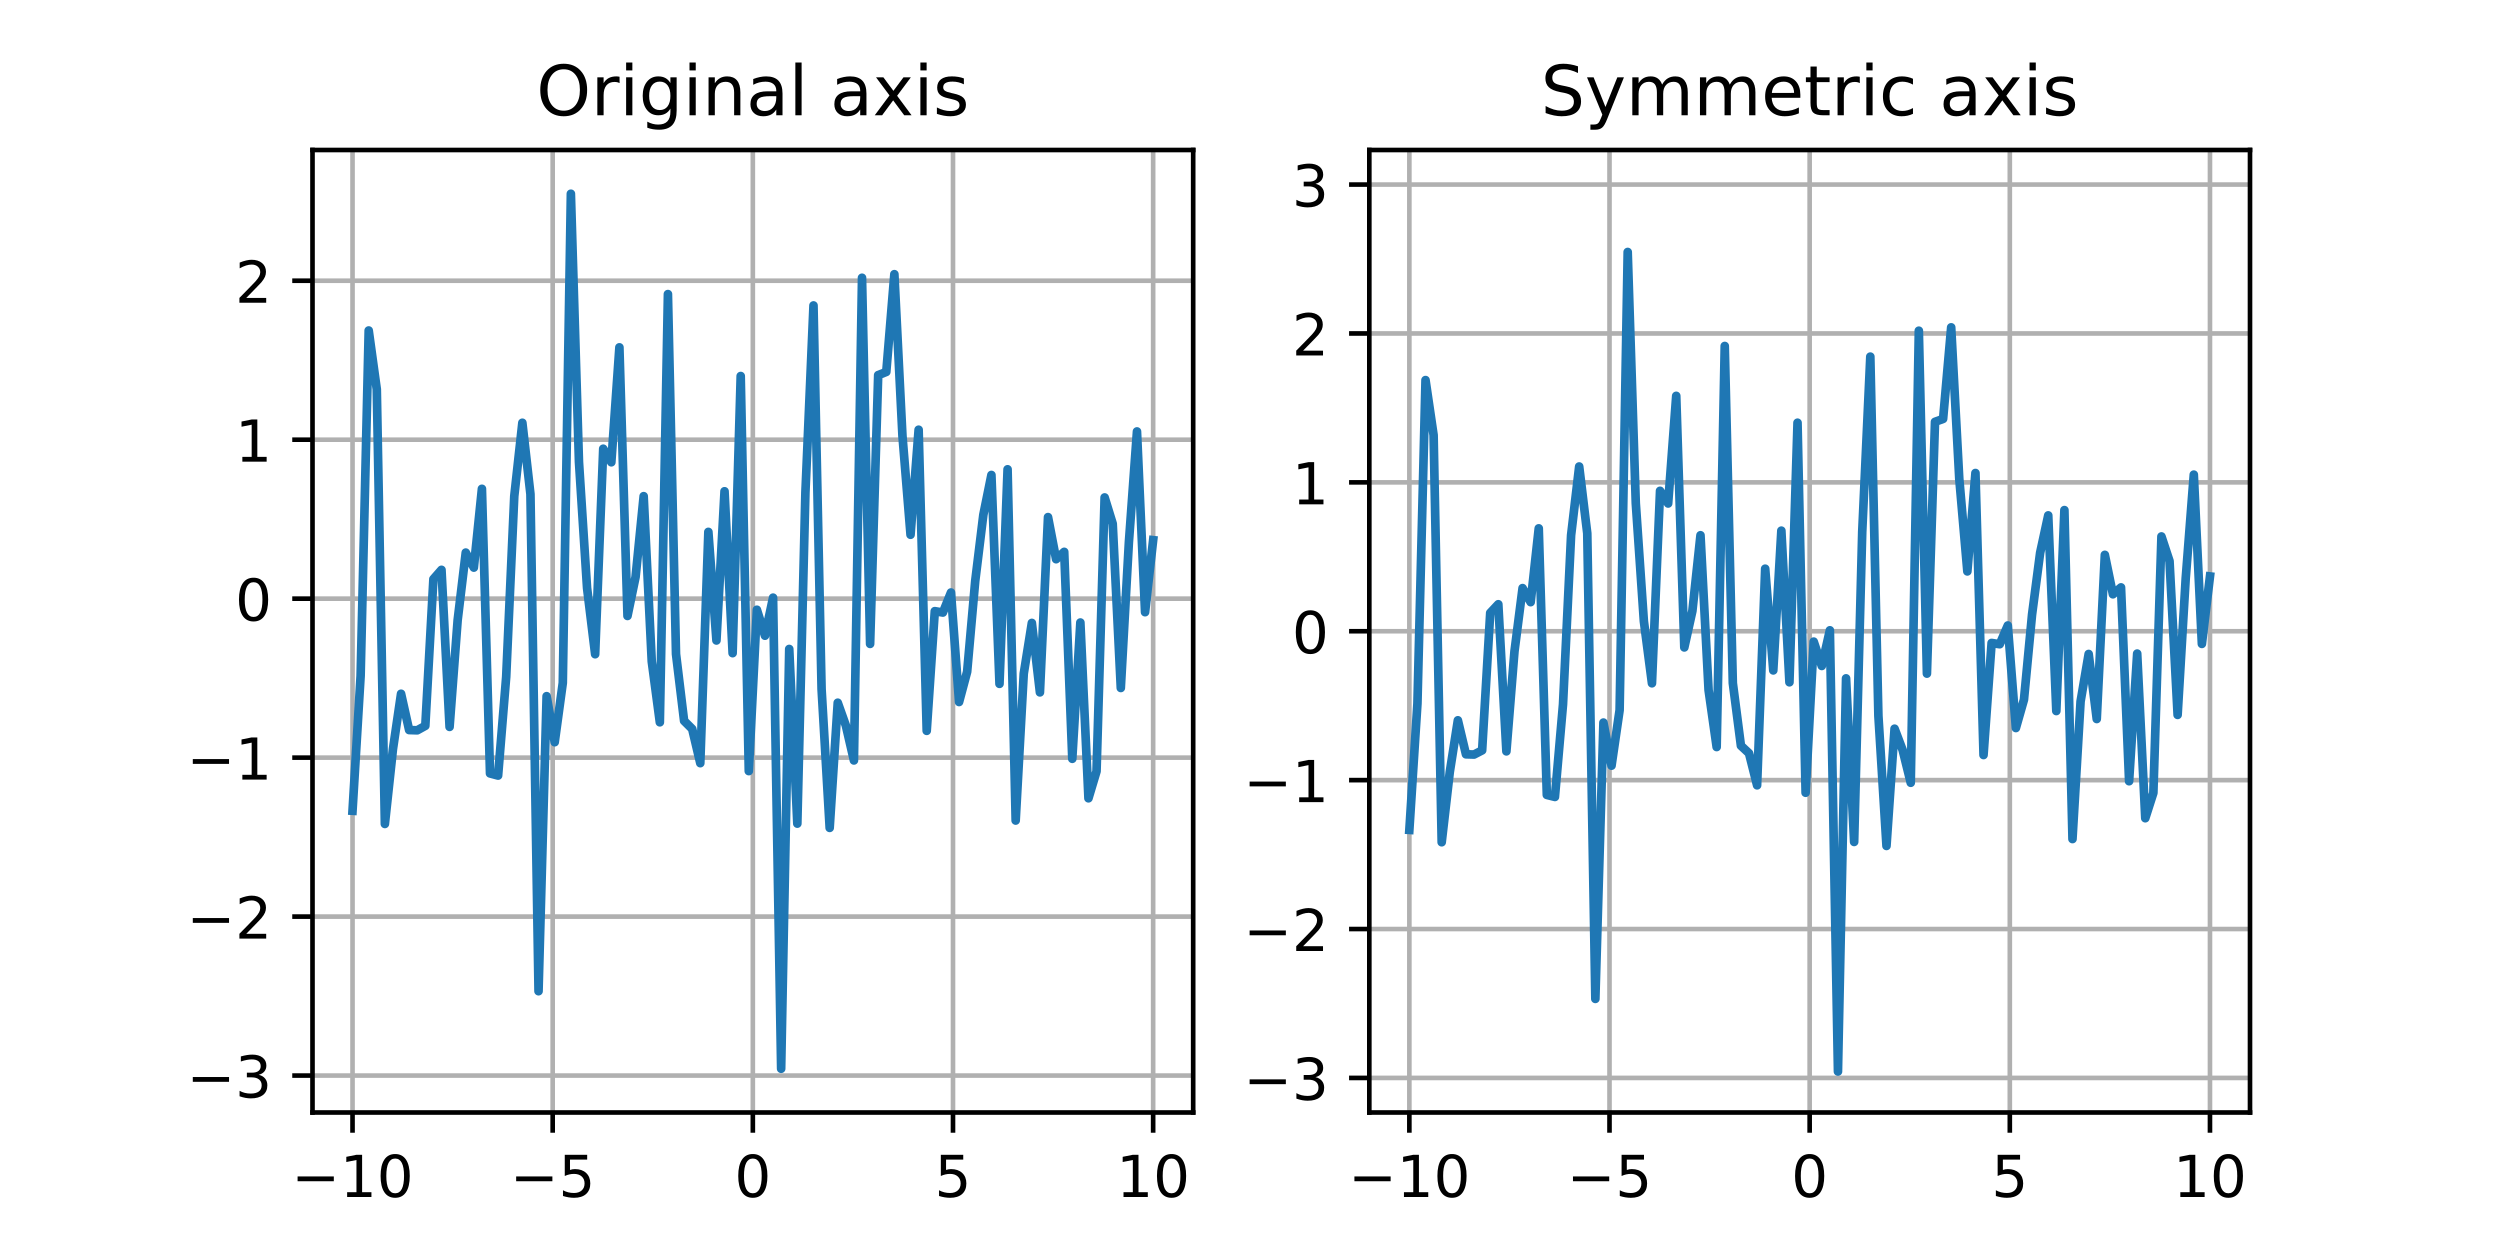
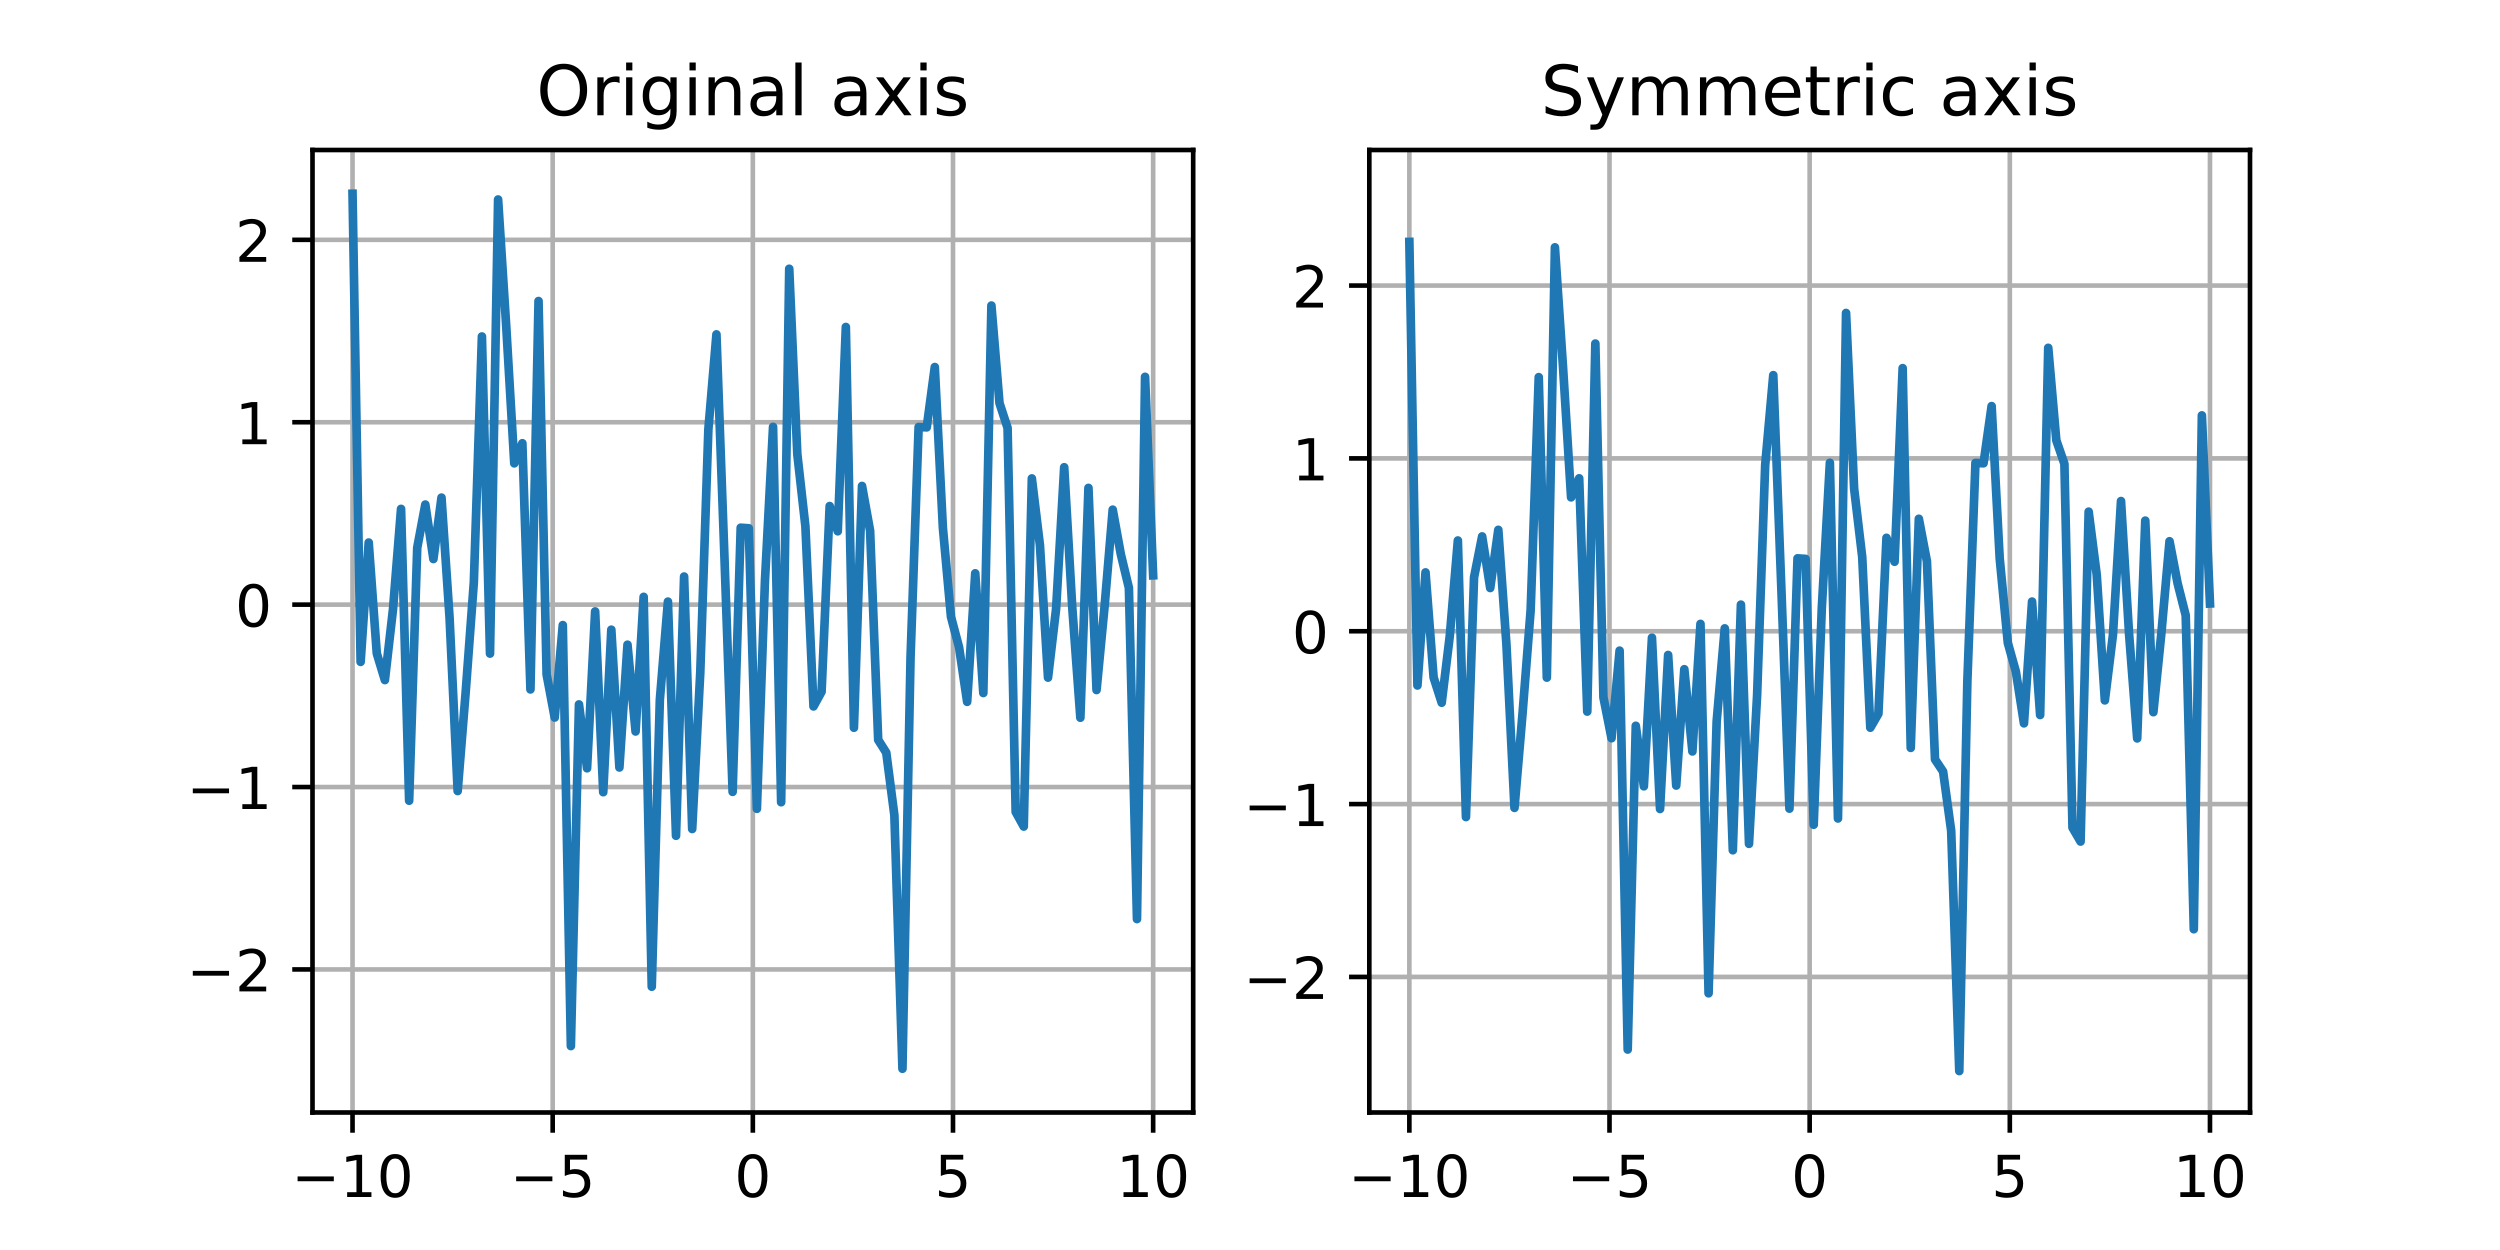
<svg xmlns="http://www.w3.org/2000/svg" xmlns:xlink="http://www.w3.org/1999/xlink" width="432pt" height="216pt" viewBox="0 0 432 216" version="1.1">
  <defs>
    <style type="text/css">*{stroke-linejoin: round; stroke-linecap: butt}</style>
  </defs>
  <g id="figure_1">
    <g id="patch_1">
      <path d="M 0 216  L 432 216  L 432 0  L 0 0  z " style="fill: #ffffff" />
    </g>
    <g id="axes_1">
      <g id="patch_2">
        <path d="M 54 192.24  L 206.182 192.24  L 206.182 25.92  L 54 25.92  z " style="fill: #ffffff" />
      </g>
      <g id="matplotlib.axis_1">
        <g id="xtick_1">
          <g id="line2d_1">
-             <path d="M 60.917 192.24  L 60.917 25.92  " clip-path="url(#pf043b55623)" style="fill: none; stroke: #b0b0b0; stroke-width: 0.8; stroke-linecap: square" />
+             <path d="M 60.917 192.24  L 60.917 25.92  " clip-path="url(#pd3a55a6b06)" style="fill: none; stroke: #b0b0b0; stroke-width: 0.8; stroke-linecap: square" />
          </g>
          <g id="line2d_2">
            <defs>
-               <path id="m31e16d60cb" d="M 0 0  L 0 3.5  " style="stroke: #000000; stroke-width: 0.8" />
+               <path id="mbd32f94ba6" d="M 0 0  L 0 3.5  " style="stroke: #000000; stroke-width: 0.8" />
            </defs>
            <g>
-               <use xlink:href="#m31e16d60cb" x="60.917" y="192.24" style="stroke: #000000; stroke-width: 0.8" />
+               <use xlink:href="#mbd32f94ba6" x="60.917" y="192.24" style="stroke: #000000; stroke-width: 0.8" />
            </g>
          </g>
          <g id="text_1">
            <g transform="translate(50.36501 206.8384) scale(0.1 -0.1)">
              <defs>
                <path id="DejaVuSans-2212" d="M 678 2272  L 4684 2272  L 4684 1741  L 678 1741  L 678 2272  z " transform="scale(0.015625)" />
                <path id="DejaVuSans-31" d="M 794 531  L 1825 531  L 1825 4091  L 703 3866  L 703 4441  L 1819 4666  L 2450 4666  L 2450 531  L 3481 531  L 3481 0  L 794 0  L 794 531  z " transform="scale(0.015625)" />
                <path id="DejaVuSans-30" d="M 2034 4250  Q 1547 4250 1301 3770  Q 1056 3291 1056 2328  Q 1056 1369 1301 889  Q 1547 409 2034 409  Q 2525 409 2770 889  Q 3016 1369 3016 2328  Q 3016 3291 2770 3770  Q 2525 4250 2034 4250  z M 2034 4750  Q 2819 4750 3233 4129  Q 3647 3509 3647 2328  Q 3647 1150 3233 529  Q 2819 -91 2034 -91  Q 1250 -91 836 529  Q 422 1150 422 2328  Q 422 3509 836 4129  Q 1250 4750 2034 4750  z " transform="scale(0.015625)" />
              </defs>
              <use xlink:href="#DejaVuSans-2212" />
              <use xlink:href="#DejaVuSans-31" transform="translate(83.78906 0)" />
              <use xlink:href="#DejaVuSans-30" transform="translate(147.4121 0)" />
            </g>
          </g>
        </g>
        <g id="xtick_2">
          <g id="line2d_3">
-             <path d="M 95.504 192.24  L 95.504 25.92  " clip-path="url(#pf043b55623)" style="fill: none; stroke: #b0b0b0; stroke-width: 0.8; stroke-linecap: square" />
+             <path d="M 95.504 192.24  L 95.504 25.92  " clip-path="url(#pd3a55a6b06)" style="fill: none; stroke: #b0b0b0; stroke-width: 0.8; stroke-linecap: square" />
          </g>
          <g id="line2d_4">
            <g>
-               <use xlink:href="#m31e16d60cb" x="95.504" y="192.24" style="stroke: #000000; stroke-width: 0.8" />
+               <use xlink:href="#mbd32f94ba6" x="95.504" y="192.24" style="stroke: #000000; stroke-width: 0.8" />
            </g>
          </g>
          <g id="text_2">
            <g transform="translate(88.13304 206.8384) scale(0.1 -0.1)">
              <defs>
                <path id="DejaVuSans-35" d="M 691 4666  L 3169 4666  L 3169 4134  L 1269 4134  L 1269 2991  Q 1406 3038 1543 3061  Q 1681 3084 1819 3084  Q 2600 3084 3056 2656  Q 3513 2228 3513 1497  Q 3513 744 3044 326  Q 2575 -91 1722 -91  Q 1428 -91 1123 -41  Q 819 9 494 109  L 494 744  Q 775 591 1075 516  Q 1375 441 1709 441  Q 2250 441 2565 725  Q 2881 1009 2881 1497  Q 2881 1984 2565 2268  Q 2250 2553 1709 2553  Q 1456 2553 1204 2497  Q 953 2441 691 2322  L 691 4666  z " transform="scale(0.015625)" />
              </defs>
              <use xlink:href="#DejaVuSans-2212" />
              <use xlink:href="#DejaVuSans-35" transform="translate(83.78906 0)" />
            </g>
          </g>
        </g>
        <g id="xtick_3">
          <g id="line2d_5">
-             <path d="M 130.091 192.24  L 130.091 25.92  " clip-path="url(#pf043b55623)" style="fill: none; stroke: #b0b0b0; stroke-width: 0.8; stroke-linecap: square" />
+             <path d="M 130.091 192.24  L 130.091 25.92  " clip-path="url(#pd3a55a6b06)" style="fill: none; stroke: #b0b0b0; stroke-width: 0.8; stroke-linecap: square" />
          </g>
          <g id="line2d_6">
            <g>
-               <use xlink:href="#m31e16d60cb" x="130.091" y="192.24" style="stroke: #000000; stroke-width: 0.8" />
+               <use xlink:href="#mbd32f94ba6" x="130.091" y="192.24" style="stroke: #000000; stroke-width: 0.8" />
            </g>
          </g>
          <g id="text_3">
            <g transform="translate(126.9097 206.8384) scale(0.1 -0.1)">
              <use xlink:href="#DejaVuSans-30" />
            </g>
          </g>
        </g>
        <g id="xtick_4">
          <g id="line2d_7">
-             <path d="M 164.678 192.24  L 164.678 25.92  " clip-path="url(#pf043b55623)" style="fill: none; stroke: #b0b0b0; stroke-width: 0.8; stroke-linecap: square" />
+             <path d="M 164.678 192.24  L 164.678 25.92  " clip-path="url(#pd3a55a6b06)" style="fill: none; stroke: #b0b0b0; stroke-width: 0.8; stroke-linecap: square" />
          </g>
          <g id="line2d_8">
            <g>
-               <use xlink:href="#m31e16d60cb" x="164.678" y="192.24" style="stroke: #000000; stroke-width: 0.8" />
+               <use xlink:href="#mbd32f94ba6" x="164.678" y="192.24" style="stroke: #000000; stroke-width: 0.8" />
            </g>
          </g>
          <g id="text_4">
            <g transform="translate(161.4964 206.8384) scale(0.1 -0.1)">
              <use xlink:href="#DejaVuSans-35" />
            </g>
          </g>
        </g>
        <g id="xtick_5">
          <g id="line2d_9">
-             <path d="M 199.264 192.24  L 199.264 25.92  " clip-path="url(#pf043b55623)" style="fill: none; stroke: #b0b0b0; stroke-width: 0.8; stroke-linecap: square" />
+             <path d="M 199.264 192.24  L 199.264 25.92  " clip-path="url(#pd3a55a6b06)" style="fill: none; stroke: #b0b0b0; stroke-width: 0.8; stroke-linecap: square" />
          </g>
          <g id="line2d_10">
            <g>
-               <use xlink:href="#m31e16d60cb" x="199.264" y="192.24" style="stroke: #000000; stroke-width: 0.8" />
+               <use xlink:href="#mbd32f94ba6" x="199.264" y="192.24" style="stroke: #000000; stroke-width: 0.8" />
            </g>
          </g>
          <g id="text_5">
            <g transform="translate(192.902 206.8384) scale(0.1 -0.1)">
              <use xlink:href="#DejaVuSans-31" />
              <use xlink:href="#DejaVuSans-30" transform="translate(63.62305 0)" />
            </g>
          </g>
        </g>
      </g>
      <g id="matplotlib.axis_2">
        <g id="ytick_1">
          <g id="line2d_11">
-             <path d="M 54 185.86  L 206.182 185.86  " clip-path="url(#pf043b55623)" style="fill: none; stroke: #b0b0b0; stroke-width: 0.8; stroke-linecap: square" />
+             <path d="M 54 167.518  L 206.182 167.518  " clip-path="url(#pd3a55a6b06)" style="fill: none; stroke: #b0b0b0; stroke-width: 0.8; stroke-linecap: square" />
          </g>
          <g id="line2d_12">
            <defs>
-               <path id="m96efa172a6" d="M 0 0  L -3.5 0  " style="stroke: #000000; stroke-width: 0.8" />
+               <path id="m6646bb9345" d="M 0 0  L -3.5 0  " style="stroke: #000000; stroke-width: 0.8" />
            </defs>
            <g>
-               <use xlink:href="#m96efa172a6" x="54" y="185.86" style="stroke: #000000; stroke-width: 0.8" />
+               <use xlink:href="#m6646bb9345" x="54" y="167.518" style="stroke: #000000; stroke-width: 0.8" />
            </g>
          </g>
          <g id="text_6">
-             <g transform="translate(32.25781 189.659) scale(0.1 -0.1)">
-               <defs>
-                 <path id="DejaVuSans-33" d="M 2597 2516  Q 3050 2419 3304 2112  Q 3559 1806 3559 1356  Q 3559 666 3084 287  Q 2609 -91 1734 -91  Q 1441 -91 1130 -33  Q 819 25 488 141  L 488 750  Q 750 597 1062 519  Q 1375 441 1716 441  Q 2309 441 2620 675  Q 2931 909 2931 1356  Q 2931 1769 2642 2001  Q 2353 2234 1838 2234  L 1294 2234  L 1294 2753  L 1863 2753  Q 2328 2753 2575 2939  Q 2822 3125 2822 3475  Q 2822 3834 2567 4026  Q 2313 4219 1838 4219  Q 1578 4219 1281 4162  Q 984 4106 628 3988  L 628 4550  Q 988 4650 1302 4700  Q 1616 4750 1894 4750  Q 2613 4750 3031 4423  Q 3450 4097 3450 3541  Q 3450 3153 3228 2886  Q 3006 2619 2597 2516  z " transform="scale(0.015625)" />
-               </defs>
-               <use xlink:href="#DejaVuSans-2212" />
-               <use xlink:href="#DejaVuSans-33" transform="translate(83.78906 0)" />
-             </g>
-           </g>
-         </g>
-         <g id="ytick_2">
-           <g id="line2d_13">
-             <path d="M 54 158.39  L 206.182 158.39  " clip-path="url(#pf043b55623)" style="fill: none; stroke: #b0b0b0; stroke-width: 0.8; stroke-linecap: square" />
-           </g>
-           <g id="line2d_14">
-             <g>
-               <use xlink:href="#m96efa172a6" x="54" y="158.39" style="stroke: #000000; stroke-width: 0.8" />
-             </g>
-           </g>
-           <g id="text_7">
-             <g transform="translate(32.25781 162.1891) scale(0.1 -0.1)">
+             <g transform="translate(32.25781 171.3168) scale(0.1 -0.1)">
              <defs>
                <path id="DejaVuSans-32" d="M 1228 531  L 3431 531  L 3431 0  L 469 0  L 469 531  Q 828 903 1448 1529  Q 2069 2156 2228 2338  Q 2531 2678 2651 2914  Q 2772 3150 2772 3378  Q 2772 3750 2511 3984  Q 2250 4219 1831 4219  Q 1534 4219 1204 4116  Q 875 4013 500 3803  L 500 4441  Q 881 4594 1212 4672  Q 1544 4750 1819 4750  Q 2544 4750 2975 4387  Q 3406 4025 3406 3419  Q 3406 3131 3298 2873  Q 3191 2616 2906 2266  Q 2828 2175 2409 1742  Q 1991 1309 1228 531  z " transform="scale(0.015625)" />
              </defs>
              <use xlink:href="#DejaVuSans-2212" />
              <use xlink:href="#DejaVuSans-32" transform="translate(83.78906 0)" />
            </g>
          </g>
        </g>
+         <g id="ytick_2">
+           <g id="line2d_13">
+             <path d="M 54 136  L 206.182 136  " clip-path="url(#pd3a55a6b06)" style="fill: none; stroke: #b0b0b0; stroke-width: 0.8; stroke-linecap: square" />
+           </g>
+           <g id="line2d_14">
+             <g>
+               <use xlink:href="#m6646bb9345" x="54" y="136" style="stroke: #000000; stroke-width: 0.8" />
+             </g>
+           </g>
+           <g id="text_7">
+             <g transform="translate(32.25781 139.7988) scale(0.1 -0.1)">
+               <use xlink:href="#DejaVuSans-2212" />
+               <use xlink:href="#DejaVuSans-31" transform="translate(83.78906 0)" />
+             </g>
+           </g>
+         </g>
        <g id="ytick_3">
          <g id="line2d_15">
-             <path d="M 54 130.92  L 206.182 130.92  " clip-path="url(#pf043b55623)" style="fill: none; stroke: #b0b0b0; stroke-width: 0.8; stroke-linecap: square" />
+             <path d="M 54 104.482  L 206.182 104.482  " clip-path="url(#pd3a55a6b06)" style="fill: none; stroke: #b0b0b0; stroke-width: 0.8; stroke-linecap: square" />
          </g>
          <g id="line2d_16">
            <g>
-               <use xlink:href="#m96efa172a6" x="54" y="130.92" style="stroke: #000000; stroke-width: 0.8" />
+               <use xlink:href="#m6646bb9345" x="54" y="104.482" style="stroke: #000000; stroke-width: 0.8" />
            </g>
          </g>
          <g id="text_8">
-             <g transform="translate(32.25781 134.7192) scale(0.1 -0.1)">
-               <use xlink:href="#DejaVuSans-2212" />
-               <use xlink:href="#DejaVuSans-31" transform="translate(83.78906 0)" />
+             <g transform="translate(40.6375 108.2808) scale(0.1 -0.1)">
+               <use xlink:href="#DejaVuSans-30" />
            </g>
          </g>
        </g>
        <g id="ytick_4">
          <g id="line2d_17">
-             <path d="M 54 103.45  L 206.182 103.45  " clip-path="url(#pf043b55623)" style="fill: none; stroke: #b0b0b0; stroke-width: 0.8; stroke-linecap: square" />
+             <path d="M 54 72.964  L 206.182 72.964  " clip-path="url(#pd3a55a6b06)" style="fill: none; stroke: #b0b0b0; stroke-width: 0.8; stroke-linecap: square" />
          </g>
          <g id="line2d_18">
            <g>
-               <use xlink:href="#m96efa172a6" x="54" y="103.45" style="stroke: #000000; stroke-width: 0.8" />
+               <use xlink:href="#m6646bb9345" x="54" y="72.964" style="stroke: #000000; stroke-width: 0.8" />
            </g>
          </g>
          <g id="text_9">
-             <g transform="translate(40.6375 107.2493) scale(0.1 -0.1)">
-               <use xlink:href="#DejaVuSans-30" />
+             <g transform="translate(40.6375 76.76283) scale(0.1 -0.1)">
+               <use xlink:href="#DejaVuSans-31" />
            </g>
          </g>
        </g>
        <g id="ytick_5">
          <g id="line2d_19">
-             <path d="M 54 75.98  L 206.182 75.98  " clip-path="url(#pf043b55623)" style="fill: none; stroke: #b0b0b0; stroke-width: 0.8; stroke-linecap: square" />
+             <path d="M 54 41.446  L 206.182 41.446  " clip-path="url(#pd3a55a6b06)" style="fill: none; stroke: #b0b0b0; stroke-width: 0.8; stroke-linecap: square" />
          </g>
          <g id="line2d_20">
            <g>
-               <use xlink:href="#m96efa172a6" x="54" y="75.98" style="stroke: #000000; stroke-width: 0.8" />
+               <use xlink:href="#m6646bb9345" x="54" y="41.446" style="stroke: #000000; stroke-width: 0.8" />
            </g>
          </g>
          <g id="text_10">
-             <g transform="translate(40.6375 79.77944) scale(0.1 -0.1)">
-               <use xlink:href="#DejaVuSans-31" />
-             </g>
-           </g>
-         </g>
-         <g id="ytick_6">
-           <g id="line2d_21">
-             <path d="M 54 48.51  L 206.182 48.51  " clip-path="url(#pf043b55623)" style="fill: none; stroke: #b0b0b0; stroke-width: 0.8; stroke-linecap: square" />
-           </g>
-           <g id="line2d_22">
-             <g>
-               <use xlink:href="#m96efa172a6" x="54" y="48.51" style="stroke: #000000; stroke-width: 0.8" />
-             </g>
-           </g>
-           <g id="text_11">
-             <g transform="translate(40.6375 52.30954) scale(0.1 -0.1)">
+             <g transform="translate(40.6375 45.24485) scale(0.1 -0.1)">
              <use xlink:href="#DejaVuSans-32" />
            </g>
          </g>
        </g>
      </g>
-       <g id="line2d_23">
-         <path d="M 60.917 140.101  L 62.315 116.785  L 63.712 57.112  L 65.11 67.268  L 66.507 142.376  L 67.905 129.422  L 69.302 119.883  L 70.699 126.153  L 72.097 126.198  L 73.494 125.424  L 74.892 100.064  L 76.289 98.471  L 77.687 125.607  L 79.084 107.146  L 80.482 95.491  L 81.879 98.08  L 83.276 84.468  L 84.674 133.646  L 86.071 134.018  L 87.469 116.962  L 88.866 85.74  L 90.264 73.056  L 91.661 85.387  L 93.059 171.277  L 94.456 120.302  L 95.853 128.25  L 97.251 118.005  L 98.648 33.48  L 100.046 79.832  L 101.443 101.605  L 102.841 113.047  L 104.238 77.542  L 105.636 79.879  L 107.033 60.024  L 108.431 106.433  L 109.828 99.697  L 111.225 85.741  L 112.623 114.301  L 114.02 124.811  L 115.418 50.822  L 116.815 113.025  L 118.213 124.567  L 119.61 125.957  L 121.008 131.873  L 122.405 91.912  L 123.802 110.672  L 125.2 84.894  L 126.597 112.863  L 127.995 64.98  L 129.392 133.243  L 130.79 105.365  L 132.187 109.85  L 133.585 103.278  L 134.982 184.68  L 136.379 112.146  L 137.777 142.319  L 139.174 85.095  L 140.572 52.785  L 141.969 119.069  L 143.367 143.056  L 144.764 121.432  L 146.162 125.374  L 147.559 131.404  L 148.956 48.002  L 150.354 111.265  L 151.751 64.815  L 153.149 64.271  L 154.546 47.382  L 155.944 75.329  L 157.341 92.406  L 158.739 74.258  L 160.136 126.286  L 161.533 105.61  L 162.931 105.846  L 164.328 102.388  L 165.726 121.304  L 167.123 116.07  L 168.521 100.367  L 169.918 88.969  L 171.316 82.077  L 172.713 118.169  L 174.11 81.098  L 175.508 141.786  L 176.905 116.402  L 178.303 107.645  L 179.7 119.641  L 181.098 89.358  L 182.495 96.629  L 183.893 95.363  L 185.29 131.118  L 186.687 107.575  L 188.085 137.942  L 189.482 133.277  L 190.88 85.962  L 192.277 90.503  L 193.675 118.881  L 195.072 93.695  L 196.47 74.558  L 197.867 105.783  L 199.264 93.337  " clip-path="url(#pf043b55623)" style="fill: none; stroke: #1f77b4; stroke-width: 1.5; stroke-linecap: square" />
+       <g id="line2d_21">
+         <path d="M 60.917 33.48  L 62.315 114.371  L 63.712 93.753  L 65.11 112.909  L 66.507 117.514  L 67.905 105.327  L 69.302 87.936  L 70.699 138.363  L 72.097 94.649  L 73.494 87.19  L 74.892 96.595  L 76.289 85.99  L 77.687 106.784  L 79.084 136.689  L 80.482 119.422  L 81.879 100.625  L 83.276 58.145  L 84.674 112.937  L 86.071 34.475  L 87.469 56.267  L 88.866 80.066  L 90.264 76.595  L 91.661 119.129  L 93.059 52.019  L 94.456 116.55  L 95.853 123.987  L 97.251 108.02  L 98.648 180.758  L 100.046 121.725  L 101.443 132.756  L 102.841 105.656  L 104.238 136.887  L 105.636 108.813  L 107.033 132.619  L 108.431 111.408  L 109.828 126.398  L 111.225 103.14  L 112.623 170.502  L 114.02 120.923  L 115.418 103.961  L 116.815 144.418  L 118.213 99.628  L 119.61 143.248  L 121.008 116.182  L 122.405 74.18  L 123.802 57.785  L 125.2 96.712  L 126.597 136.828  L 127.995 91.188  L 129.392 91.288  L 130.79 139.761  L 132.187 100.291  L 133.585 73.765  L 134.982 138.622  L 136.379 46.445  L 137.777 78.493  L 139.174 90.958  L 140.572 122.068  L 141.969 119.519  L 143.367 87.447  L 144.764 91.802  L 146.162 56.505  L 147.559 125.749  L 148.956 83.975  L 150.354 91.719  L 151.751 127.849  L 153.149 130.066  L 154.546 140.864  L 155.944 184.68  L 157.341 113.597  L 158.739 73.789  L 160.136 73.848  L 161.533 63.426  L 162.931 91.205  L 164.328 106.579  L 165.726 111.851  L 167.123 121.274  L 168.521 99.073  L 169.918 119.751  L 171.316 52.8  L 172.713 69.661  L 174.11 73.947  L 175.508 140.292  L 176.905 142.828  L 178.303 82.673  L 179.7 94.202  L 181.098 117.088  L 182.495 105.194  L 183.893 80.742  L 185.29 105.04  L 186.687 124.02  L 188.085 84.312  L 189.482 119.235  L 190.88 104.698  L 192.277 88.072  L 193.675 95.758  L 195.072 101.578  L 196.47 158.812  L 197.867 65.12  L 199.264 99.419  " clip-path="url(#pd3a55a6b06)" style="fill: none; stroke: #1f77b4; stroke-width: 1.5; stroke-linecap: square" />
      </g>
      <g id="patch_3">
        <path d="M 54 192.24  L 54 25.92  " style="fill: none; stroke: #000000; stroke-width: 0.8; stroke-linejoin: miter; stroke-linecap: square" />
      </g>
      <g id="patch_4">
        <path d="M 206.182 192.24  L 206.182 25.92  " style="fill: none; stroke: #000000; stroke-width: 0.8; stroke-linejoin: miter; stroke-linecap: square" />
      </g>
      <g id="patch_5">
        <path d="M 54 192.24  L 206.182 192.24  " style="fill: none; stroke: #000000; stroke-width: 0.8; stroke-linejoin: miter; stroke-linecap: square" />
      </g>
      <g id="patch_6">
        <path d="M 54 25.92  L 206.182 25.92  " style="fill: none; stroke: #000000; stroke-width: 0.8; stroke-linejoin: miter; stroke-linecap: square" />
      </g>
-       <g id="text_12">
+       <g id="text_11">
        <g transform="translate(92.68466 19.92) scale(0.12 -0.12)">
          <defs>
            <path id="DejaVuSans-4f" d="M 2522 4238  Q 1834 4238 1429 3725  Q 1025 3213 1025 2328  Q 1025 1447 1429 934  Q 1834 422 2522 422  Q 3209 422 3611 934  Q 4013 1447 4013 2328  Q 4013 3213 3611 3725  Q 3209 4238 2522 4238  z M 2522 4750  Q 3503 4750 4090 4092  Q 4678 3434 4678 2328  Q 4678 1225 4090 567  Q 3503 -91 2522 -91  Q 1538 -91 948 565  Q 359 1222 359 2328  Q 359 3434 948 4092  Q 1538 4750 2522 4750  z " transform="scale(0.015625)" />
            <path id="DejaVuSans-72" d="M 2631 2963  Q 2534 3019 2420 3045  Q 2306 3072 2169 3072  Q 1681 3072 1420 2755  Q 1159 2438 1159 1844  L 1159 0  L 581 0  L 581 3500  L 1159 3500  L 1159 2956  Q 1341 3275 1631 3429  Q 1922 3584 2338 3584  Q 2397 3584 2469 3576  Q 2541 3569 2628 3553  L 2631 2963  z " transform="scale(0.015625)" />
            <path id="DejaVuSans-69" d="M 603 3500  L 1178 3500  L 1178 0  L 603 0  L 603 3500  z M 603 4863  L 1178 4863  L 1178 4134  L 603 4134  L 603 4863  z " transform="scale(0.015625)" />
            <path id="DejaVuSans-67" d="M 2906 1791  Q 2906 2416 2648 2759  Q 2391 3103 1925 3103  Q 1463 3103 1205 2759  Q 947 2416 947 1791  Q 947 1169 1205 825  Q 1463 481 1925 481  Q 2391 481 2648 825  Q 2906 1169 2906 1791  z M 3481 434  Q 3481 -459 3084 -895  Q 2688 -1331 1869 -1331  Q 1566 -1331 1297 -1286  Q 1028 -1241 775 -1147  L 775 -588  Q 1028 -725 1275 -790  Q 1522 -856 1778 -856  Q 2344 -856 2625 -561  Q 2906 -266 2906 331  L 2906 616  Q 2728 306 2450 153  Q 2172 0 1784 0  Q 1141 0 747 490  Q 353 981 353 1791  Q 353 2603 747 3093  Q 1141 3584 1784 3584  Q 2172 3584 2450 3431  Q 2728 3278 2906 2969  L 2906 3500  L 3481 3500  L 3481 434  z " transform="scale(0.015625)" />
            <path id="DejaVuSans-6e" d="M 3513 2113  L 3513 0  L 2938 0  L 2938 2094  Q 2938 2591 2744 2837  Q 2550 3084 2163 3084  Q 1697 3084 1428 2787  Q 1159 2491 1159 1978  L 1159 0  L 581 0  L 581 3500  L 1159 3500  L 1159 2956  Q 1366 3272 1645 3428  Q 1925 3584 2291 3584  Q 2894 3584 3203 3211  Q 3513 2838 3513 2113  z " transform="scale(0.015625)" />
            <path id="DejaVuSans-61" d="M 2194 1759  Q 1497 1759 1228 1600  Q 959 1441 959 1056  Q 959 750 1161 570  Q 1363 391 1709 391  Q 2188 391 2477 730  Q 2766 1069 2766 1631  L 2766 1759  L 2194 1759  z M 3341 1997  L 3341 0  L 2766 0  L 2766 531  Q 2569 213 2275 61  Q 1981 -91 1556 -91  Q 1019 -91 701 211  Q 384 513 384 1019  Q 384 1609 779 1909  Q 1175 2209 1959 2209  L 2766 2209  L 2766 2266  Q 2766 2663 2505 2880  Q 2244 3097 1772 3097  Q 1472 3097 1187 3025  Q 903 2953 641 2809  L 641 3341  Q 956 3463 1253 3523  Q 1550 3584 1831 3584  Q 2591 3584 2966 3190  Q 3341 2797 3341 1997  z " transform="scale(0.015625)" />
            <path id="DejaVuSans-6c" d="M 603 4863  L 1178 4863  L 1178 0  L 603 0  L 603 4863  z " transform="scale(0.015625)" />
            <path id="DejaVuSans-20" transform="scale(0.015625)" />
            <path id="DejaVuSans-78" d="M 3513 3500  L 2247 1797  L 3578 0  L 2900 0  L 1881 1375  L 863 0  L 184 0  L 1544 1831  L 300 3500  L 978 3500  L 1906 2253  L 2834 3500  L 3513 3500  z " transform="scale(0.015625)" />
            <path id="DejaVuSans-73" d="M 2834 3397  L 2834 2853  Q 2591 2978 2328 3040  Q 2066 3103 1784 3103  Q 1356 3103 1142 2972  Q 928 2841 928 2578  Q 928 2378 1081 2264  Q 1234 2150 1697 2047  L 1894 2003  Q 2506 1872 2764 1633  Q 3022 1394 3022 966  Q 3022 478 2636 193  Q 2250 -91 1575 -91  Q 1294 -91 989 -36  Q 684 19 347 128  L 347 722  Q 666 556 975 473  Q 1284 391 1588 391  Q 1994 391 2212 530  Q 2431 669 2431 922  Q 2431 1156 2273 1281  Q 2116 1406 1581 1522  L 1381 1569  Q 847 1681 609 1914  Q 372 2147 372 2553  Q 372 3047 722 3315  Q 1072 3584 1716 3584  Q 2034 3584 2315 3537  Q 2597 3491 2834 3397  z " transform="scale(0.015625)" />
          </defs>
          <use xlink:href="#DejaVuSans-4f" />
          <use xlink:href="#DejaVuSans-72" transform="translate(78.71094 0)" />
          <use xlink:href="#DejaVuSans-69" transform="translate(119.8242 0)" />
          <use xlink:href="#DejaVuSans-67" transform="translate(147.6074 0)" />
          <use xlink:href="#DejaVuSans-69" transform="translate(211.084 0)" />
          <use xlink:href="#DejaVuSans-6e" transform="translate(238.8672 0)" />
          <use xlink:href="#DejaVuSans-61" transform="translate(302.2461 0)" />
          <use xlink:href="#DejaVuSans-6c" transform="translate(363.5254 0)" />
          <use xlink:href="#DejaVuSans-20" transform="translate(391.3086 0)" />
          <use xlink:href="#DejaVuSans-61" transform="translate(423.0957 0)" />
          <use xlink:href="#DejaVuSans-78" transform="translate(484.375 0)" />
          <use xlink:href="#DejaVuSans-69" transform="translate(543.5547 0)" />
          <use xlink:href="#DejaVuSans-73" transform="translate(571.3379 0)" />
        </g>
      </g>
    </g>
    <g id="axes_2">
      <g id="patch_7">
        <path d="M 236.618 192.24  L 388.8 192.24  L 388.8 25.92  L 236.618 25.92  z " style="fill: #ffffff" />
      </g>
      <g id="matplotlib.axis_3">
        <g id="xtick_6">
-           <g id="line2d_24">
-             <path d="M 243.536 192.24  L 243.536 25.92  " clip-path="url(#p540d566f37)" style="fill: none; stroke: #b0b0b0; stroke-width: 0.8; stroke-linecap: square" />
-           </g>
-           <g id="line2d_25">
-             <g>
-               <use xlink:href="#m31e16d60cb" x="243.536" y="192.24" style="stroke: #000000; stroke-width: 0.8" />
-             </g>
-           </g>
-           <g id="text_13">
+           <g id="line2d_22">
+             <path d="M 243.536 192.24  L 243.536 25.92  " clip-path="url(#p17d91b285d)" style="fill: none; stroke: #b0b0b0; stroke-width: 0.8; stroke-linecap: square" />
+           </g>
+           <g id="line2d_23">
+             <g>
+               <use xlink:href="#mbd32f94ba6" x="243.536" y="192.24" style="stroke: #000000; stroke-width: 0.8" />
+             </g>
+           </g>
+           <g id="text_12">
            <g transform="translate(232.9832 206.8384) scale(0.1 -0.1)">
              <use xlink:href="#DejaVuSans-2212" />
              <use xlink:href="#DejaVuSans-31" transform="translate(83.78906 0)" />
              <use xlink:href="#DejaVuSans-30" transform="translate(147.4121 0)" />
            </g>
          </g>
        </g>
        <g id="xtick_7">
+           <g id="line2d_24">
+             <path d="M 278.122 192.24  L 278.122 25.92  " clip-path="url(#p17d91b285d)" style="fill: none; stroke: #b0b0b0; stroke-width: 0.8; stroke-linecap: square" />
+           </g>
+           <g id="line2d_25">
+             <g>
+               <use xlink:href="#mbd32f94ba6" x="278.122" y="192.24" style="stroke: #000000; stroke-width: 0.8" />
+             </g>
+           </g>
+           <g id="text_13">
+             <g transform="translate(270.7512 206.8384) scale(0.1 -0.1)">
+               <use xlink:href="#DejaVuSans-2212" />
+               <use xlink:href="#DejaVuSans-35" transform="translate(83.78906 0)" />
+             </g>
+           </g>
+         </g>
+         <g id="xtick_8">
          <g id="line2d_26">
-             <path d="M 278.122 192.24  L 278.122 25.92  " clip-path="url(#p540d566f37)" style="fill: none; stroke: #b0b0b0; stroke-width: 0.8; stroke-linecap: square" />
+             <path d="M 312.709 192.24  L 312.709 25.92  " clip-path="url(#p17d91b285d)" style="fill: none; stroke: #b0b0b0; stroke-width: 0.8; stroke-linecap: square" />
          </g>
          <g id="line2d_27">
            <g>
-               <use xlink:href="#m31e16d60cb" x="278.122" y="192.24" style="stroke: #000000; stroke-width: 0.8" />
+               <use xlink:href="#mbd32f94ba6" x="312.709" y="192.24" style="stroke: #000000; stroke-width: 0.8" />
            </g>
          </g>
          <g id="text_14">
-             <g transform="translate(270.7512 206.8384) scale(0.1 -0.1)">
-               <use xlink:href="#DejaVuSans-2212" />
-               <use xlink:href="#DejaVuSans-35" transform="translate(83.78906 0)" />
-             </g>
-           </g>
-         </g>
-         <g id="xtick_8">
-           <g id="line2d_28">
-             <path d="M 312.709 192.24  L 312.709 25.92  " clip-path="url(#p540d566f37)" style="fill: none; stroke: #b0b0b0; stroke-width: 0.8; stroke-linecap: square" />
-           </g>
-           <g id="line2d_29">
-             <g>
-               <use xlink:href="#m31e16d60cb" x="312.709" y="192.24" style="stroke: #000000; stroke-width: 0.8" />
-             </g>
-           </g>
-           <g id="text_15">
            <g transform="translate(309.5278 206.8384) scale(0.1 -0.1)">
              <use xlink:href="#DejaVuSans-30" />
            </g>
          </g>
        </g>
        <g id="xtick_9">
-           <g id="line2d_30">
-             <path d="M 347.296 192.24  L 347.296 25.92  " clip-path="url(#p540d566f37)" style="fill: none; stroke: #b0b0b0; stroke-width: 0.8; stroke-linecap: square" />
-           </g>
-           <g id="line2d_31">
-             <g>
-               <use xlink:href="#m31e16d60cb" x="347.296" y="192.24" style="stroke: #000000; stroke-width: 0.8" />
-             </g>
-           </g>
-           <g id="text_16">
+           <g id="line2d_28">
+             <path d="M 347.296 192.24  L 347.296 25.92  " clip-path="url(#p17d91b285d)" style="fill: none; stroke: #b0b0b0; stroke-width: 0.8; stroke-linecap: square" />
+           </g>
+           <g id="line2d_29">
+             <g>
+               <use xlink:href="#mbd32f94ba6" x="347.296" y="192.24" style="stroke: #000000; stroke-width: 0.8" />
+             </g>
+           </g>
+           <g id="text_15">
            <g transform="translate(344.1146 206.8384) scale(0.1 -0.1)">
              <use xlink:href="#DejaVuSans-35" />
            </g>
          </g>
        </g>
        <g id="xtick_10">
-           <g id="line2d_32">
-             <path d="M 381.883 192.24  L 381.883 25.92  " clip-path="url(#p540d566f37)" style="fill: none; stroke: #b0b0b0; stroke-width: 0.8; stroke-linecap: square" />
-           </g>
-           <g id="line2d_33">
-             <g>
-               <use xlink:href="#m31e16d60cb" x="381.883" y="192.24" style="stroke: #000000; stroke-width: 0.8" />
-             </g>
-           </g>
-           <g id="text_17">
+           <g id="line2d_30">
+             <path d="M 381.883 192.24  L 381.883 25.92  " clip-path="url(#p17d91b285d)" style="fill: none; stroke: #b0b0b0; stroke-width: 0.8; stroke-linecap: square" />
+           </g>
+           <g id="line2d_31">
+             <g>
+               <use xlink:href="#mbd32f94ba6" x="381.883" y="192.24" style="stroke: #000000; stroke-width: 0.8" />
+             </g>
+           </g>
+           <g id="text_16">
            <g transform="translate(375.5201 206.8384) scale(0.1 -0.1)">
              <use xlink:href="#DejaVuSans-31" />
              <use xlink:href="#DejaVuSans-30" transform="translate(63.62305 0)" />
            </g>
          </g>
        </g>
      </g>
      <g id="matplotlib.axis_4">
+         <g id="ytick_6">
+           <g id="line2d_32">
+             <path d="M 236.618 168.813  L 388.8 168.813  " clip-path="url(#p17d91b285d)" style="fill: none; stroke: #b0b0b0; stroke-width: 0.8; stroke-linecap: square" />
+           </g>
+           <g id="line2d_33">
+             <g>
+               <use xlink:href="#m6646bb9345" x="236.618" y="168.813" style="stroke: #000000; stroke-width: 0.8" />
+             </g>
+           </g>
+           <g id="text_17">
+             <g transform="translate(214.876 172.6122) scale(0.1 -0.1)">
+               <use xlink:href="#DejaVuSans-2212" />
+               <use xlink:href="#DejaVuSans-32" transform="translate(83.78906 0)" />
+             </g>
+           </g>
+         </g>
        <g id="ytick_7">
          <g id="line2d_34">
-             <path d="M 236.618 186.264  L 388.8 186.264  " clip-path="url(#p540d566f37)" style="fill: none; stroke: #b0b0b0; stroke-width: 0.8; stroke-linecap: square" />
+             <path d="M 236.618 138.946  L 388.8 138.946  " clip-path="url(#p17d91b285d)" style="fill: none; stroke: #b0b0b0; stroke-width: 0.8; stroke-linecap: square" />
          </g>
          <g id="line2d_35">
            <g>
-               <use xlink:href="#m96efa172a6" x="236.618" y="186.264" style="stroke: #000000; stroke-width: 0.8" />
+               <use xlink:href="#m6646bb9345" x="236.618" y="138.946" style="stroke: #000000; stroke-width: 0.8" />
            </g>
          </g>
          <g id="text_18">
-             <g transform="translate(214.876 190.0636) scale(0.1 -0.1)">
-               <use xlink:href="#DejaVuSans-2212" />
-               <use xlink:href="#DejaVuSans-33" transform="translate(83.78906 0)" />
+             <g transform="translate(214.876 142.7457) scale(0.1 -0.1)">
+               <use xlink:href="#DejaVuSans-2212" />
+               <use xlink:href="#DejaVuSans-31" transform="translate(83.78906 0)" />
            </g>
          </g>
        </g>
        <g id="ytick_8">
          <g id="line2d_36">
-             <path d="M 236.618 160.536  L 388.8 160.536  " clip-path="url(#p540d566f37)" style="fill: none; stroke: #b0b0b0; stroke-width: 0.8; stroke-linecap: square" />
+             <path d="M 236.618 109.08  L 388.8 109.08  " clip-path="url(#p17d91b285d)" style="fill: none; stroke: #b0b0b0; stroke-width: 0.8; stroke-linecap: square" />
          </g>
          <g id="line2d_37">
            <g>
-               <use xlink:href="#m96efa172a6" x="236.618" y="160.536" style="stroke: #000000; stroke-width: 0.8" />
+               <use xlink:href="#m6646bb9345" x="236.618" y="109.08" style="stroke: #000000; stroke-width: 0.8" />
            </g>
          </g>
          <g id="text_19">
-             <g transform="translate(214.876 164.3355) scale(0.1 -0.1)">
-               <use xlink:href="#DejaVuSans-2212" />
-               <use xlink:href="#DejaVuSans-32" transform="translate(83.78906 0)" />
+             <g transform="translate(223.2557 112.8792) scale(0.1 -0.1)">
+               <use xlink:href="#DejaVuSans-30" />
            </g>
          </g>
        </g>
        <g id="ytick_9">
          <g id="line2d_38">
-             <path d="M 236.618 134.808  L 388.8 134.808  " clip-path="url(#p540d566f37)" style="fill: none; stroke: #b0b0b0; stroke-width: 0.8; stroke-linecap: square" />
+             <path d="M 236.618 79.214  L 388.8 79.214  " clip-path="url(#p17d91b285d)" style="fill: none; stroke: #b0b0b0; stroke-width: 0.8; stroke-linecap: square" />
          </g>
          <g id="line2d_39">
            <g>
-               <use xlink:href="#m96efa172a6" x="236.618" y="134.808" style="stroke: #000000; stroke-width: 0.8" />
+               <use xlink:href="#m6646bb9345" x="236.618" y="79.214" style="stroke: #000000; stroke-width: 0.8" />
            </g>
          </g>
          <g id="text_20">
-             <g transform="translate(214.876 138.6073) scale(0.1 -0.1)">
-               <use xlink:href="#DejaVuSans-2212" />
-               <use xlink:href="#DejaVuSans-31" transform="translate(83.78906 0)" />
+             <g transform="translate(223.2557 83.01274) scale(0.1 -0.1)">
+               <use xlink:href="#DejaVuSans-31" />
            </g>
          </g>
        </g>
        <g id="ytick_10">
          <g id="line2d_40">
-             <path d="M 236.618 109.08  L 388.8 109.08  " clip-path="url(#p540d566f37)" style="fill: none; stroke: #b0b0b0; stroke-width: 0.8; stroke-linecap: square" />
+             <path d="M 236.618 49.347  L 388.8 49.347  " clip-path="url(#p17d91b285d)" style="fill: none; stroke: #b0b0b0; stroke-width: 0.8; stroke-linecap: square" />
          </g>
          <g id="line2d_41">
            <g>
-               <use xlink:href="#m96efa172a6" x="236.618" y="109.08" style="stroke: #000000; stroke-width: 0.8" />
+               <use xlink:href="#m6646bb9345" x="236.618" y="49.347" style="stroke: #000000; stroke-width: 0.8" />
            </g>
          </g>
          <g id="text_21">
-             <g transform="translate(223.2557 112.8792) scale(0.1 -0.1)">
-               <use xlink:href="#DejaVuSans-30" />
-             </g>
-           </g>
-         </g>
-         <g id="ytick_11">
-           <g id="line2d_42">
-             <path d="M 236.618 83.352  L 388.8 83.352  " clip-path="url(#p540d566f37)" style="fill: none; stroke: #b0b0b0; stroke-width: 0.8; stroke-linecap: square" />
-           </g>
-           <g id="line2d_43">
-             <g>
-               <use xlink:href="#m96efa172a6" x="236.618" y="83.352" style="stroke: #000000; stroke-width: 0.8" />
-             </g>
-           </g>
-           <g id="text_22">
-             <g transform="translate(223.2557 87.1511) scale(0.1 -0.1)">
-               <use xlink:href="#DejaVuSans-31" />
-             </g>
-           </g>
-         </g>
-         <g id="ytick_12">
-           <g id="line2d_44">
-             <path d="M 236.618 57.624  L 388.8 57.624  " clip-path="url(#p540d566f37)" style="fill: none; stroke: #b0b0b0; stroke-width: 0.8; stroke-linecap: square" />
-           </g>
-           <g id="line2d_45">
-             <g>
-               <use xlink:href="#m96efa172a6" x="236.618" y="57.624" style="stroke: #000000; stroke-width: 0.8" />
-             </g>
-           </g>
-           <g id="text_23">
-             <g transform="translate(223.2557 61.42298) scale(0.1 -0.1)">
+             <g transform="translate(223.2557 53.14626) scale(0.1 -0.1)">
              <use xlink:href="#DejaVuSans-32" />
            </g>
          </g>
        </g>
-         <g id="ytick_13">
-           <g id="line2d_46">
-             <path d="M 236.618 31.896  L 388.8 31.896  " clip-path="url(#p540d566f37)" style="fill: none; stroke: #b0b0b0; stroke-width: 0.8; stroke-linecap: square" />
-           </g>
-           <g id="line2d_47">
-             <g>
-               <use xlink:href="#m96efa172a6" x="236.618" y="31.896" style="stroke: #000000; stroke-width: 0.8" />
-             </g>
-           </g>
-           <g id="text_24">
-             <g transform="translate(223.2557 35.69487) scale(0.1 -0.1)">
-               <use xlink:href="#DejaVuSans-33" />
-             </g>
-           </g>
-         </g>
-       </g>
-       <g id="line2d_48">
-         <path d="M 243.536 143.407  L 244.933 121.569  L 246.33 65.68  L 247.728 75.192  L 249.125 145.537  L 250.523 133.405  L 251.92 124.471  L 253.318 130.343  L 254.715 130.385  L 256.113 129.661  L 257.51 105.909  L 258.907 104.416  L 260.305 129.832  L 261.702 112.541  L 263.1 101.626  L 264.497 104.05  L 265.895 91.301  L 267.292 137.361  L 268.69 137.71  L 270.087 121.735  L 271.484 92.493  L 272.882 80.613  L 274.279 92.162  L 275.677 172.606  L 277.074 124.863  L 278.472 132.307  L 279.869 122.712  L 281.267 43.546  L 282.664 86.959  L 284.061 107.352  L 285.459 118.069  L 286.856 84.815  L 288.254 87.003  L 289.651 68.407  L 291.049 111.874  L 292.446 105.565  L 293.844 92.494  L 295.241 119.243  L 296.638 129.086  L 298.036 59.789  L 299.433 118.047  L 300.831 128.858  L 302.228 130.16  L 303.626 135.701  L 305.023 98.273  L 306.421 115.844  L 307.818 91.701  L 309.215 117.896  L 310.613 73.049  L 312.01 136.984  L 313.408 110.874  L 314.805 115.074  L 316.203 108.918  L 317.6 185.159  L 318.998 117.224  L 320.395 145.484  L 321.792 91.889  L 323.19 61.627  L 324.587 123.708  L 325.985 146.175  L 327.382 125.922  L 328.78 129.614  L 330.177 135.262  L 331.575 57.148  L 332.972 116.399  L 334.369 72.894  L 335.767 72.385  L 337.164 56.567  L 338.562 82.742  L 339.959 98.736  L 341.357 81.739  L 342.754 130.468  L 344.152 111.103  L 345.549 111.324  L 346.947 108.085  L 348.344 125.802  L 349.741 120.9  L 351.139 106.193  L 352.536 95.517  L 353.934 89.062  L 355.331 122.865  L 356.729 88.146  L 358.126 144.985  L 359.524 121.21  L 360.921 113.009  L 362.318 124.244  L 363.716 95.881  L 365.113 102.691  L 366.511 101.505  L 367.908 134.993  L 369.306 112.943  L 370.703 141.385  L 372.101 137.016  L 373.498 92.701  L 374.895 96.953  L 376.293 123.532  L 377.69 99.944  L 379.088 82.019  L 380.485 111.265  L 381.883 99.608  " clip-path="url(#p540d566f37)" style="fill: none; stroke: #1f77b4; stroke-width: 1.5; stroke-linecap: square" />
+       </g>
+       <g id="line2d_42">
+         <path d="M 243.536 41.799  L 244.933 118.451  L 246.33 98.914  L 247.728 117.066  L 249.125 121.429  L 250.523 109.881  L 251.92 93.401  L 253.318 141.186  L 254.715 99.763  L 256.113 92.694  L 257.51 101.607  L 258.907 91.558  L 260.305 111.261  L 261.702 139.6  L 263.1 123.238  L 264.497 105.426  L 265.895 65.171  L 267.292 117.092  L 268.69 42.741  L 270.087 63.392  L 271.484 85.943  L 272.882 82.655  L 274.279 122.96  L 275.677 59.367  L 277.074 120.516  L 278.472 127.564  L 279.869 112.433  L 281.267 181.36  L 282.664 125.42  L 284.061 135.872  L 285.459 110.193  L 286.856 139.788  L 288.254 113.184  L 289.651 135.743  L 291.049 115.644  L 292.446 129.848  L 293.844 107.808  L 295.241 171.641  L 296.638 124.66  L 298.036 108.586  L 299.433 146.924  L 300.831 104.481  L 302.228 145.815  L 303.626 120.167  L 305.023 80.366  L 306.421 64.83  L 307.818 101.717  L 309.215 139.732  L 310.613 96.483  L 312.01 96.578  L 313.408 142.511  L 314.805 105.109  L 316.203 79.973  L 317.6 141.431  L 318.998 54.085  L 320.395 84.453  L 321.792 96.265  L 323.19 125.745  L 324.587 123.329  L 325.985 92.938  L 327.382 97.065  L 328.78 63.617  L 330.177 129.233  L 331.575 89.647  L 332.972 96.986  L 334.369 131.223  L 335.767 133.323  L 337.164 143.557  L 338.562 185.076  L 339.959 117.718  L 341.357 79.995  L 342.754 80.052  L 344.152 70.175  L 345.549 96.499  L 346.947 111.067  L 348.344 116.063  L 349.741 124.993  L 351.139 103.954  L 352.536 123.55  L 353.934 60.106  L 355.331 76.084  L 356.729 80.146  L 358.126 143.014  L 359.524 145.417  L 360.921 88.414  L 362.318 99.339  L 363.716 121.026  L 365.113 109.755  L 366.511 86.584  L 367.908 109.609  L 369.306 127.595  L 370.703 89.967  L 372.101 123.061  L 373.498 109.285  L 374.895 93.53  L 376.293 100.813  L 377.69 106.329  L 379.088 160.564  L 380.485 71.781  L 381.883 104.283  " clip-path="url(#p17d91b285d)" style="fill: none; stroke: #1f77b4; stroke-width: 1.5; stroke-linecap: square" />
      </g>
      <g id="patch_8">
        <path d="M 236.618 192.24  L 236.618 25.92  " style="fill: none; stroke: #000000; stroke-width: 0.8; stroke-linejoin: miter; stroke-linecap: square" />
      </g>
      <g id="patch_9">
        <path d="M 388.8 192.24  L 388.8 25.92  " style="fill: none; stroke: #000000; stroke-width: 0.8; stroke-linejoin: miter; stroke-linecap: square" />
      </g>
      <g id="patch_10">
        <path d="M 236.618 192.24  L 388.8 192.24  " style="fill: none; stroke: #000000; stroke-width: 0.8; stroke-linejoin: miter; stroke-linecap: square" />
      </g>
      <g id="patch_11">
        <path d="M 236.618 25.92  L 388.8 25.92  " style="fill: none; stroke: #000000; stroke-width: 0.8; stroke-linejoin: miter; stroke-linecap: square" />
      </g>
-       <g id="text_25">
+       <g id="text_22">
        <g transform="translate(266.256 19.92) scale(0.12 -0.12)">
          <defs>
            <path id="DejaVuSans-53" d="M 3425 4513  L 3425 3897  Q 3066 4069 2747 4153  Q 2428 4238 2131 4238  Q 1616 4238 1336 4038  Q 1056 3838 1056 3469  Q 1056 3159 1242 3001  Q 1428 2844 1947 2747  L 2328 2669  Q 3034 2534 3370 2195  Q 3706 1856 3706 1288  Q 3706 609 3251 259  Q 2797 -91 1919 -91  Q 1588 -91 1214 -16  Q 841 59 441 206  L 441 856  Q 825 641 1194 531  Q 1563 422 1919 422  Q 2459 422 2753 634  Q 3047 847 3047 1241  Q 3047 1584 2836 1778  Q 2625 1972 2144 2069  L 1759 2144  Q 1053 2284 737 2584  Q 422 2884 422 3419  Q 422 4038 858 4394  Q 1294 4750 2059 4750  Q 2388 4750 2728 4690  Q 3069 4631 3425 4513  z " transform="scale(0.015625)" />
            <path id="DejaVuSans-79" d="M 2059 -325  Q 1816 -950 1584 -1140  Q 1353 -1331 966 -1331  L 506 -1331  L 506 -850  L 844 -850  Q 1081 -850 1212 -737  Q 1344 -625 1503 -206  L 1606 56  L 191 3500  L 800 3500  L 1894 763  L 2988 3500  L 3597 3500  L 2059 -325  z " transform="scale(0.015625)" />
            <path id="DejaVuSans-6d" d="M 3328 2828  Q 3544 3216 3844 3400  Q 4144 3584 4550 3584  Q 5097 3584 5394 3201  Q 5691 2819 5691 2113  L 5691 0  L 5113 0  L 5113 2094  Q 5113 2597 4934 2840  Q 4756 3084 4391 3084  Q 3944 3084 3684 2787  Q 3425 2491 3425 1978  L 3425 0  L 2847 0  L 2847 2094  Q 2847 2600 2669 2842  Q 2491 3084 2119 3084  Q 1678 3084 1418 2786  Q 1159 2488 1159 1978  L 1159 0  L 581 0  L 581 3500  L 1159 3500  L 1159 2956  Q 1356 3278 1631 3431  Q 1906 3584 2284 3584  Q 2666 3584 2933 3390  Q 3200 3197 3328 2828  z " transform="scale(0.015625)" />
            <path id="DejaVuSans-65" d="M 3597 1894  L 3597 1613  L 953 1613  Q 991 1019 1311 708  Q 1631 397 2203 397  Q 2534 397 2845 478  Q 3156 559 3463 722  L 3463 178  Q 3153 47 2828 -22  Q 2503 -91 2169 -91  Q 1331 -91 842 396  Q 353 884 353 1716  Q 353 2575 817 3079  Q 1281 3584 2069 3584  Q 2775 3584 3186 3129  Q 3597 2675 3597 1894  z M 3022 2063  Q 3016 2534 2758 2815  Q 2500 3097 2075 3097  Q 1594 3097 1305 2825  Q 1016 2553 972 2059  L 3022 2063  z " transform="scale(0.015625)" />
            <path id="DejaVuSans-74" d="M 1172 4494  L 1172 3500  L 2356 3500  L 2356 3053  L 1172 3053  L 1172 1153  Q 1172 725 1289 603  Q 1406 481 1766 481  L 2356 481  L 2356 0  L 1766 0  Q 1100 0 847 248  Q 594 497 594 1153  L 594 3053  L 172 3053  L 172 3500  L 594 3500  L 594 4494  L 1172 4494  z " transform="scale(0.015625)" />
            <path id="DejaVuSans-63" d="M 3122 3366  L 3122 2828  Q 2878 2963 2633 3030  Q 2388 3097 2138 3097  Q 1578 3097 1268 2742  Q 959 2388 959 1747  Q 959 1106 1268 751  Q 1578 397 2138 397  Q 2388 397 2633 464  Q 2878 531 3122 666  L 3122 134  Q 2881 22 2623 -34  Q 2366 -91 2075 -91  Q 1284 -91 818 406  Q 353 903 353 1747  Q 353 2603 823 3093  Q 1294 3584 2113 3584  Q 2378 3584 2631 3529  Q 2884 3475 3122 3366  z " transform="scale(0.015625)" />
          </defs>
          <use xlink:href="#DejaVuSans-53" />
          <use xlink:href="#DejaVuSans-79" transform="translate(63.47656 0)" />
          <use xlink:href="#DejaVuSans-6d" transform="translate(122.6562 0)" />
          <use xlink:href="#DejaVuSans-6d" transform="translate(220.0684 0)" />
          <use xlink:href="#DejaVuSans-65" transform="translate(317.4805 0)" />
          <use xlink:href="#DejaVuSans-74" transform="translate(379.0039 0)" />
          <use xlink:href="#DejaVuSans-72" transform="translate(418.2129 0)" />
          <use xlink:href="#DejaVuSans-69" transform="translate(459.3262 0)" />
          <use xlink:href="#DejaVuSans-63" transform="translate(487.1094 0)" />
          <use xlink:href="#DejaVuSans-20" transform="translate(542.0898 0)" />
          <use xlink:href="#DejaVuSans-61" transform="translate(573.877 0)" />
          <use xlink:href="#DejaVuSans-78" transform="translate(635.1562 0)" />
          <use xlink:href="#DejaVuSans-69" transform="translate(694.3359 0)" />
          <use xlink:href="#DejaVuSans-73" transform="translate(722.1191 0)" />
        </g>
      </g>
    </g>
  </g>
  <defs>
-     <clipPath id="pf043b55623">
+     <clipPath id="pd3a55a6b06">
      <rect x="54" y="25.92" width="152.182" height="166.32" />
    </clipPath>
-     <clipPath id="p540d566f37">
+     <clipPath id="p17d91b285d">
      <rect x="236.618" y="25.92" width="152.182" height="166.32" />
    </clipPath>
  </defs>
</svg>
